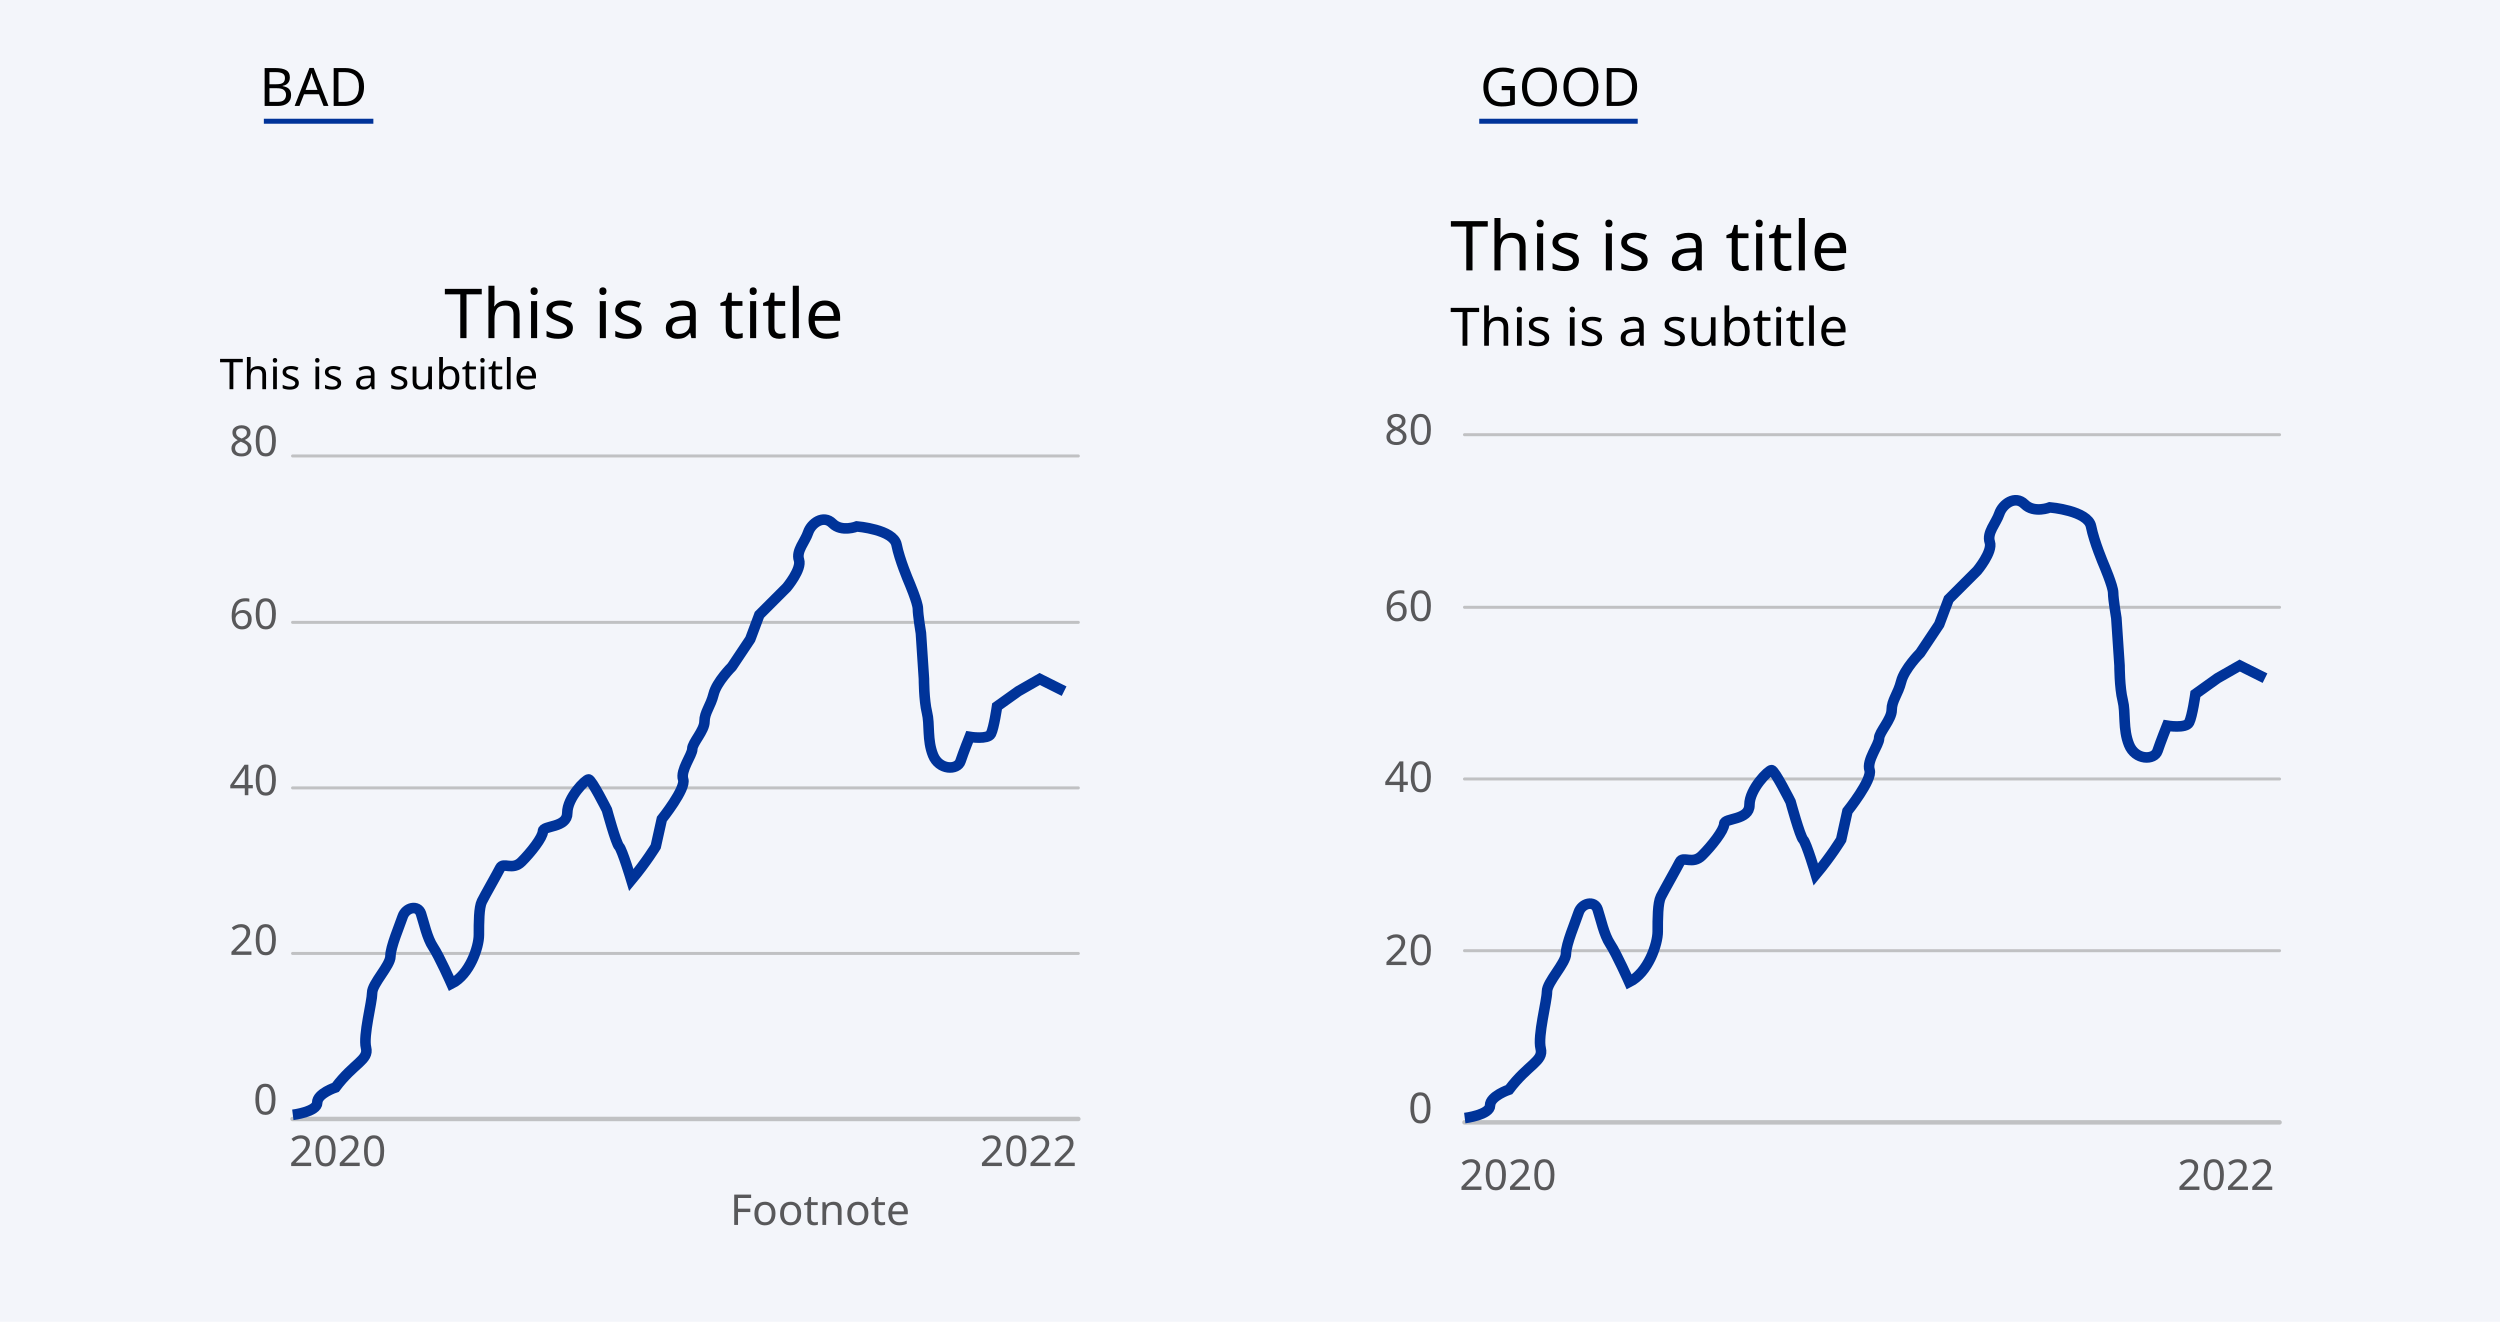
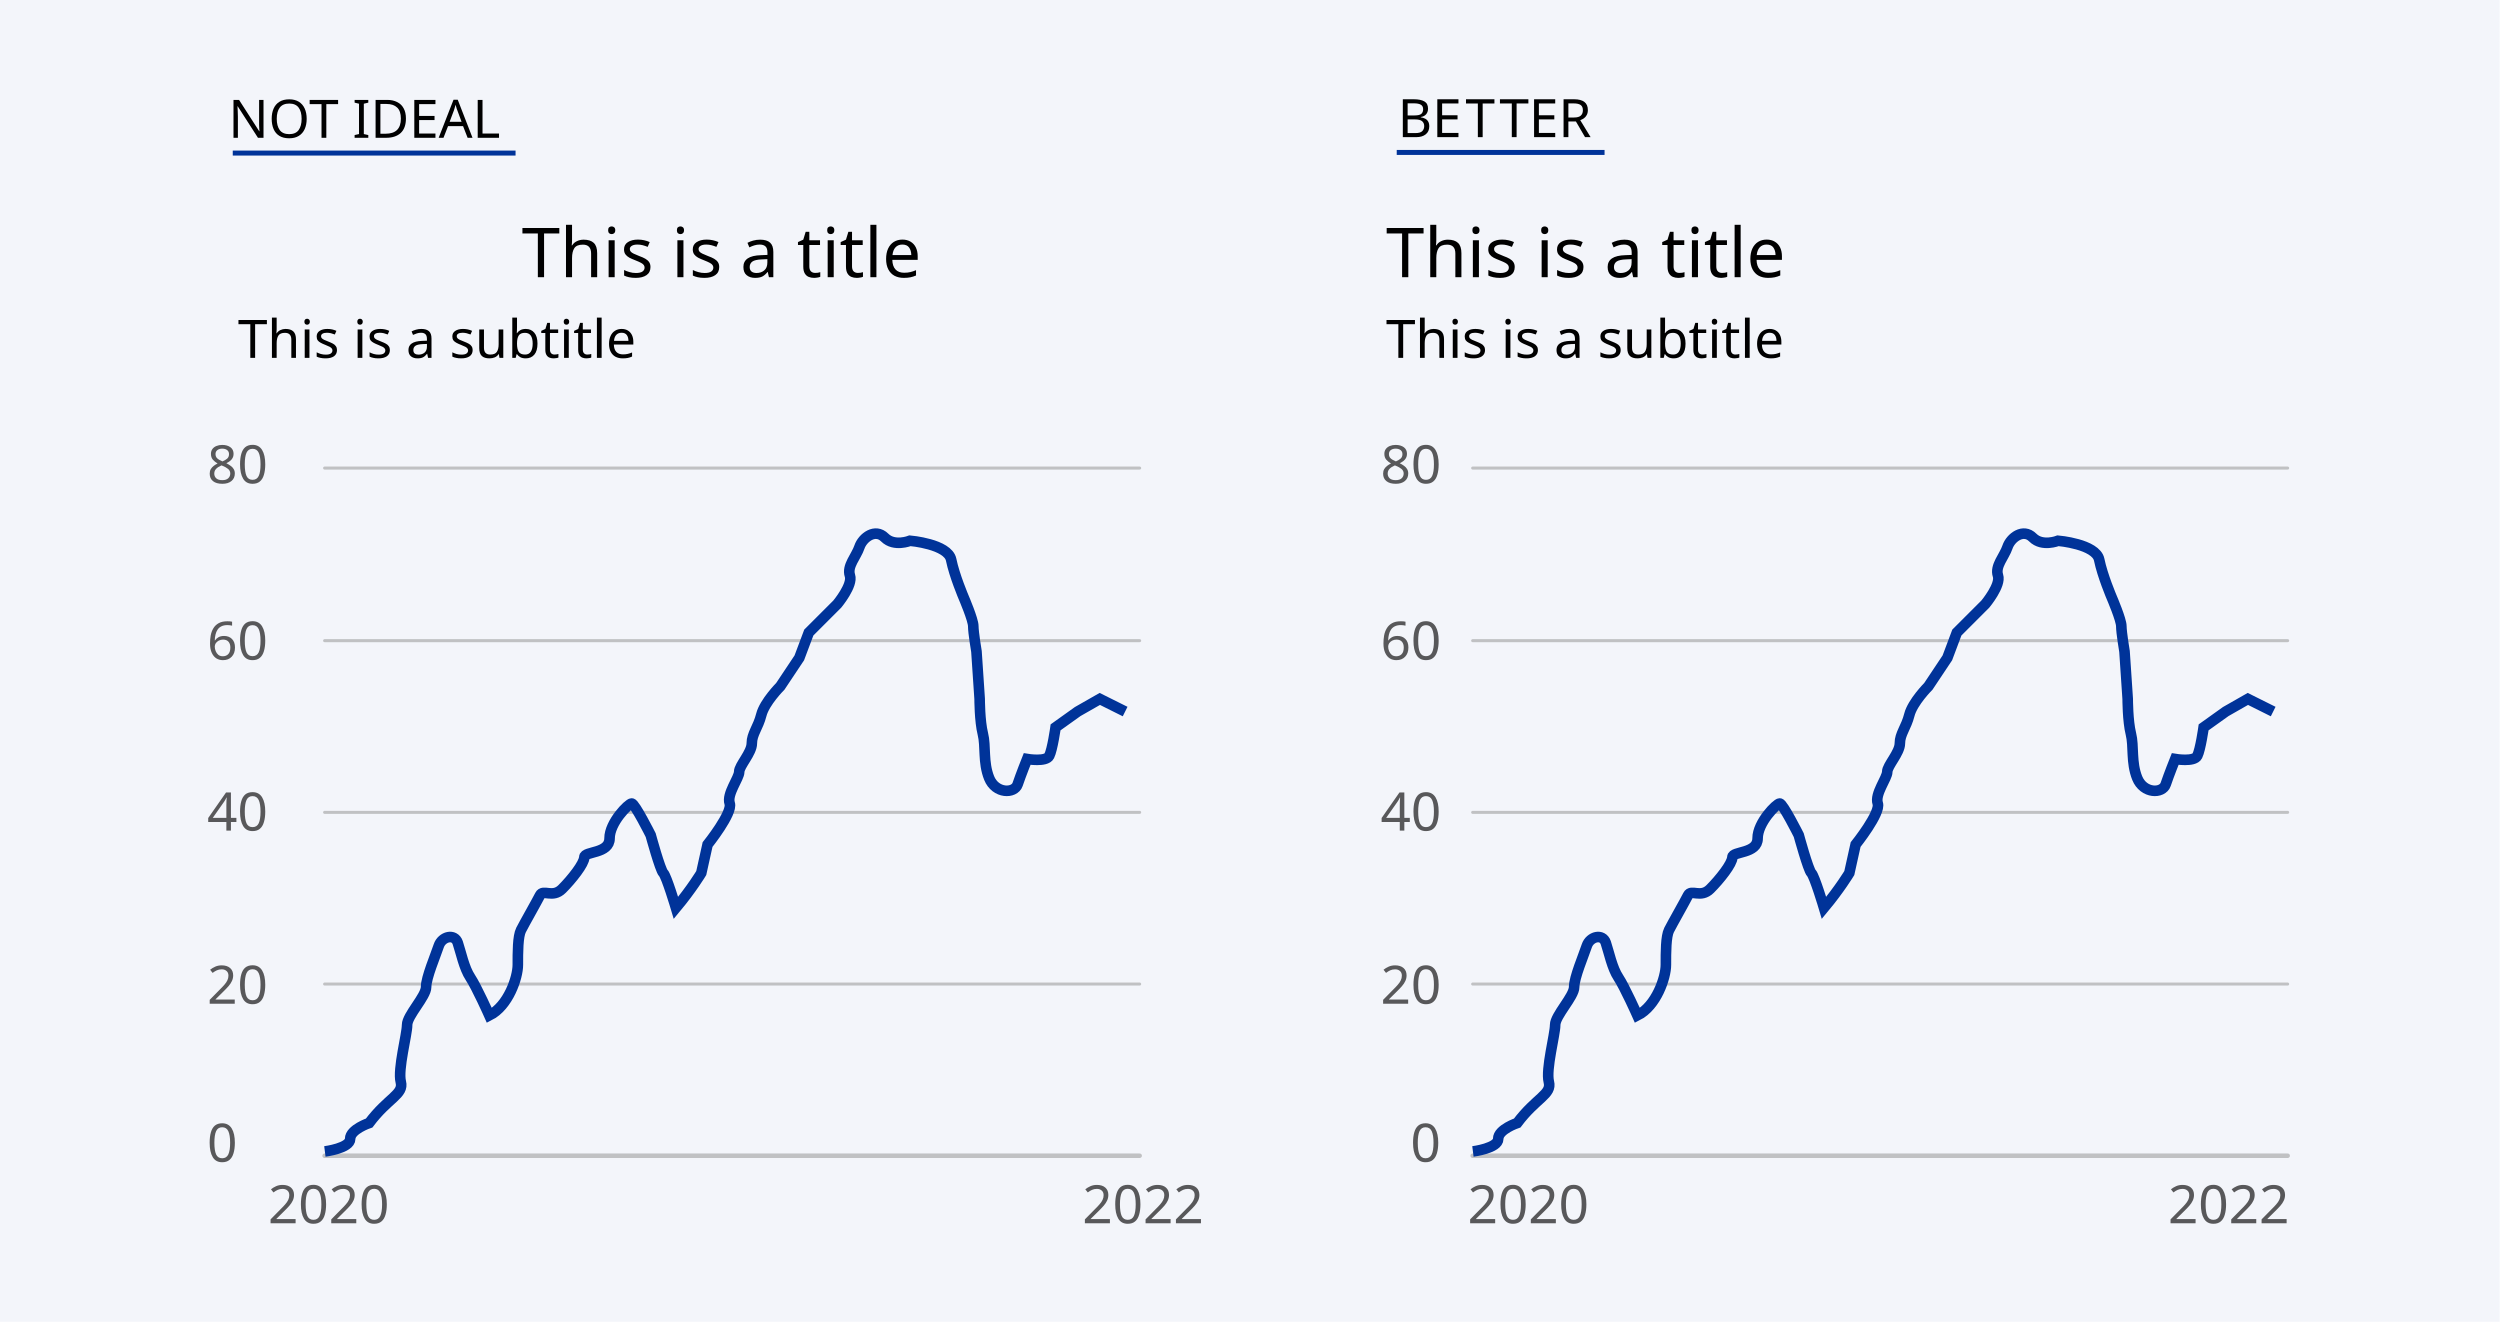
<svg xmlns="http://www.w3.org/2000/svg" viewBox="0 0 471.19 250">
  <g id="Hintergrund">
-     <rect x="-64.05" y="-.88" width="600" height="250" fill="#f3f5fa" />
+     <rect x="-.07" y="-.88" width="471.19" height="250" fill="#f3f5fa" />
  </g>
  <g id="Graphic">
-     <line x1="429.64" y1="211.54" x2="276.02" y2="211.54" fill="none" stroke="#c0c1c3" stroke-linecap="round" stroke-miterlimit="10" stroke-width=".85" />
-     <line x1="429.64" y1="179.18" x2="276.02" y2="179.18" fill="none" stroke="#c0c1c3" stroke-linecap="round" stroke-miterlimit="10" stroke-width=".57" />
-     <line x1="429.64" y1="146.82" x2="276.02" y2="146.82" fill="none" stroke="#c0c1c3" stroke-linecap="round" stroke-miterlimit="10" stroke-width=".57" />
-     <line x1="429.64" y1="114.46" x2="276.02" y2="114.46" fill="none" stroke="#c0c1c3" stroke-linecap="round" stroke-miterlimit="10" stroke-width=".57" />
-     <line x1="429.64" y1="81.93" x2="276.02" y2="81.93" fill="none" stroke="#c0c1c3" stroke-linecap="round" stroke-miterlimit="10" stroke-width=".57" />
+     <line x1="431.17" y1="217.83" x2="277.56" y2="217.83" fill="none" stroke="#c0c1c3" stroke-linecap="round" stroke-miterlimit="10" stroke-width=".85" />
+     <line x1="431.17" y1="185.47" x2="277.56" y2="185.47" fill="none" stroke="#c0c1c3" stroke-linecap="round" stroke-miterlimit="10" stroke-width=".57" />
+     <line x1="431.17" y1="153.11" x2="277.56" y2="153.11" fill="none" stroke="#c0c1c3" stroke-linecap="round" stroke-miterlimit="10" stroke-width=".57" />
+     <line x1="431.17" y1="120.75" x2="277.56" y2="120.75" fill="none" stroke="#c0c1c3" stroke-linecap="round" stroke-miterlimit="10" stroke-width=".57" />
+     <line x1="431.17" y1="88.22" x2="277.56" y2="88.22" fill="none" stroke="#c0c1c3" stroke-linecap="round" stroke-miterlimit="10" stroke-width=".57" />
+     <line x1="214.8" y1="217.83" x2="61.18" y2="217.83" fill="none" stroke="#c0c1c3" stroke-linecap="round" stroke-miterlimit="10" stroke-width=".85" />
+     <line x1="214.8" y1="185.47" x2="61.18" y2="185.47" fill="none" stroke="#c0c1c3" stroke-linecap="round" stroke-miterlimit="10" stroke-width=".57" />
+     <line x1="214.8" y1="153.11" x2="61.18" y2="153.11" fill="none" stroke="#c0c1c3" stroke-linecap="round" stroke-miterlimit="10" stroke-width=".57" />
+     <line x1="214.8" y1="120.75" x2="61.18" y2="120.75" fill="none" stroke="#c0c1c3" stroke-linecap="round" stroke-miterlimit="10" stroke-width=".57" />
+     <line x1="214.8" y1="88.22" x2="61.18" y2="88.22" fill="none" stroke="#c0c1c3" stroke-linecap="round" stroke-miterlimit="10" stroke-width=".57" />
  </g>
  <g id="Text">
-     <text transform="translate(273.33 50.96)" font-family="Ubuntu-Bold, Ubuntu" font-size="13">
+     <rect x="43.87" y="28.38" width="53.3" height=".94" fill="#039" />
+     <text transform="translate(43.04 25.97)" font-family="Ubuntu-Bold, Ubuntu" font-size="10">
+       <tspan x="0" y="0">N</tspan>
+       <tspan x="7.56" y="0" letter-spacing="-.02em">O</tspan>
+       <tspan x="15.23" y="0" letter-spacing="0em">T IDEAL</tspan>
+     </text>
+     <text transform="translate(261.23 52.25)" font-family="Ubuntu-Bold, Ubuntu" font-size="13">
      <tspan x="0" y="0">This is a title</tspan>
    </text>
-     <text transform="translate(273.33 65.16)" font-family="Ubuntu-Regular, Ubuntu" font-size="10">
+     <text transform="translate(261.23 67.45)" font-family="Ubuntu-Regular, Ubuntu" font-size="10">
      <tspan x="0" y="0">This is a subtitle</tspan>
    </text>
-     <text transform="translate(275.06 224.27)" fill="#58585a" font-family="Ubuntu-Regular, Ubuntu" font-size="8">
+     <text transform="translate(276.6 230.56)" fill="#58585a" font-family="Ubuntu-Regular, Ubuntu" font-size="10">
      <tspan x="0" y="0">2020</tspan>
    </text>
-     <text transform="translate(410.38 224.27)" fill="#58585a" font-family="Ubuntu-Regular, Ubuntu" font-size="8">
+     <text transform="translate(408.61 230.56)" fill="#58585a" font-family="Ubuntu-Regular, Ubuntu" font-size="10">
      <tspan x="0" y="0">2022</tspan>
    </text>
-     <text transform="translate(260.92 117.04)" fill="#58585a" font-family="Ubuntu-Regular, Ubuntu" font-size="8">
+     <text transform="translate(260.2 124.33)" fill="#58585a" font-family="Ubuntu-Regular, Ubuntu" font-size="10">
      <tspan x="0" y="0">60</tspan>
    </text>
-     <text transform="translate(260.92 83.8)" fill="#58585a" font-family="Ubuntu-Regular, Ubuntu" font-size="8">
+     <text transform="translate(260.2 91.09)" fill="#58585a" font-family="Ubuntu-Regular, Ubuntu" font-size="10">
      <tspan x="0" y="0">80</tspan>
    </text>
-     <text transform="translate(260.92 149.26)" fill="#58585a" font-family="Ubuntu-Regular, Ubuntu" font-size="8">
+     <text transform="translate(260.2 156.55)" fill="#58585a" font-family="Ubuntu-Regular, Ubuntu" font-size="10">
      <tspan x="0" y="0">40</tspan>
    </text>
-     <text transform="translate(260.92 181.89)" fill="#58585a" font-family="Ubuntu-Regular, Ubuntu" font-size="8">
+     <text transform="translate(260.2 189.18)" fill="#58585a" font-family="Ubuntu-Regular, Ubuntu" font-size="10">
      <tspan x="0" y="0">20</tspan>
    </text>
-     <text transform="translate(265.43 211.67)" fill="#58585a" font-family="Ubuntu-Regular, Ubuntu" font-size="8">
+     <text transform="translate(265.84 218.96)" fill="#58585a" font-family="Ubuntu-Regular, Ubuntu" font-size="10">
      <tspan x="0" y="0">0</tspan>
    </text>
-     <path d="M276.07,210.73s4.77-.6,4.77-2.38,3.58-2.98,3.58-2.98c3.58-4.77,6.56-5.37,5.96-7.75-.6-2.38,1.19-8.94,1.19-10.73s3.58-5.37,3.58-7.15,1.79-5.96,2.38-7.75,2.98-2.38,3.58-.6c.6,1.79,1.19,4.77,2.38,6.56s3.58,7.15,3.58,7.15c3.58-1.79,5.37-7.15,5.37-9.54s0-5.37,.6-6.56,2.98-5.37,3.58-6.56c.6-1.19,2.38,.6,4.17-1.19,1.79-1.79,4.17-4.77,4.17-5.96s4.77-.6,4.77-3.58,3.58-6.56,4.17-6.56,3.58,5.96,3.58,5.96c0,0,1.79,6.56,2.38,7.15,.6,.6,2.38,6.56,2.38,6.56,2.98-3.58,4.77-6.56,4.77-6.56l1.19-5.37s4.77-5.96,4.17-7.75,1.79-4.77,1.79-5.96,2.38-3.58,2.38-5.37,1.19-2.98,1.79-5.37c.6-2.38,3.58-5.37,3.58-5.37l3.58-5.37,1.79-4.77,5.37-5.37s2.98-3.58,2.38-5.37,1.19-3.58,1.79-5.37,2.98-3.58,4.77-1.79c1.79,1.79,4.77,.6,4.77,.6,0,0,7.15,.6,7.75,3.58,.6,2.98,2.38,7.15,2.38,7.15,0,0,1.79,4.17,1.79,5.37s.6,4.77,.6,4.77l.6,8.94s0,4.17,.6,6.56c.6,2.38,0,5.37,1.19,8.35s4.77,2.98,5.37,1.19c.6-1.79,1.79-4.77,1.79-4.77,0,0,3.58,.6,4.17-.6,.6-1.19,1.19-5.37,1.19-5.37l4.17-2.98,4.17-2.38,4.77,2.38" fill="none" stroke="#039" stroke-miterlimit="10" stroke-width="2" />
-     <rect x="278.8" y="22.38" width="29.87" height=".94" fill="#039" />
-     <rect x="49.73" y="22.38" width="20.64" height=".94" fill="#039" />
-     <text transform="translate(278.97 19.97)" font-family="Ubuntu-Bold, Ubuntu" font-size="10">
-       <tspan x="0" y="0">GOOD</tspan>
-     </text>
-     <text transform="translate(48.91 19.97)" font-family="Ubuntu-Bold, Ubuntu" font-size="10">
-       <tspan x="0" y="0" letter-spacing="0em">B</tspan>
-       <tspan x="6.62" y="0">AD</tspan>
-     </text>
-     <line x1="203.24" y1="210.9" x2="55.14" y2="210.9" fill="none" stroke="#c0c1c3" stroke-linecap="round" stroke-miterlimit="10" stroke-width=".85" />
-     <line x1="203.24" y1="179.7" x2="55.14" y2="179.7" fill="none" stroke="#c0c1c3" stroke-linecap="round" stroke-miterlimit="10" stroke-width=".57" />
-     <line x1="203.24" y1="148.5" x2="55.14" y2="148.5" fill="none" stroke="#c0c1c3" stroke-linecap="round" stroke-miterlimit="10" stroke-width=".57" />
-     <line x1="203.24" y1="117.3" x2="55.14" y2="117.3" fill="none" stroke="#c0c1c3" stroke-linecap="round" stroke-miterlimit="10" stroke-width=".57" />
-     <line x1="203.24" y1="85.94" x2="55.14" y2="85.94" fill="none" stroke="#c0c1c3" stroke-linecap="round" stroke-miterlimit="10" stroke-width=".57" />
-     <text transform="translate(83.72 63.73)" font-family="Ubuntu-Bold, Ubuntu" font-size="13">
+     <path d="M277.61,217.02s4.77-.6,4.77-2.38,3.58-2.98,3.58-2.98c3.58-4.77,6.56-5.37,5.96-7.75-.6-2.38,1.19-8.94,1.19-10.73s3.58-5.37,3.58-7.15,1.79-5.96,2.38-7.75,2.98-2.38,3.58-.6c.6,1.79,1.19,4.77,2.38,6.56s3.58,7.15,3.58,7.15c3.58-1.79,5.37-7.15,5.37-9.54s0-5.37,.6-6.56,2.98-5.37,3.58-6.56c.6-1.19,2.38,.6,4.17-1.19,1.79-1.79,4.17-4.77,4.17-5.96s4.77-.6,4.77-3.58,3.58-6.56,4.17-6.56,3.58,5.96,3.58,5.96c0,0,1.79,6.56,2.38,7.15,.6,.6,2.38,6.56,2.38,6.56,2.98-3.58,4.77-6.56,4.77-6.56l1.19-5.37s4.77-5.96,4.17-7.75c-.6-1.79,1.79-4.77,1.79-5.96s2.38-3.58,2.38-5.37,1.19-2.98,1.79-5.37c.6-2.38,3.58-5.37,3.58-5.37l3.58-5.37,1.79-4.77,5.37-5.37s2.98-3.58,2.38-5.37,1.19-3.58,1.79-5.37,2.98-3.58,4.77-1.79c1.79,1.79,4.77,.6,4.77,.6,0,0,7.15,.6,7.75,3.58,.6,2.98,2.38,7.15,2.38,7.15,0,0,1.79,4.17,1.79,5.37s.6,4.77,.6,4.77l.6,8.94s0,4.17,.6,6.56c.6,2.38,0,5.37,1.19,8.35s4.77,2.98,5.37,1.19c.6-1.79,1.79-4.77,1.79-4.77,0,0,3.58,.6,4.17-.6,.6-1.19,1.19-5.37,1.19-5.37l4.17-2.98,4.17-2.38,4.77,2.38" fill="none" stroke="#039" stroke-miterlimit="10" stroke-width="2" />
+     <text transform="translate(98.34 52.25)" font-family="Ubuntu-Bold, Ubuntu" font-size="13">
      <tspan x="0" y="0">This is a title</tspan>
    </text>
-     <text transform="translate(41.4 73.36)" font-family="Ubuntu-Regular, Ubuntu" font-size="8">
+     <text transform="translate(44.85 67.45)" font-family="Ubuntu-Regular, Ubuntu" font-size="10">
      <tspan x="0" y="0">This is a subtitle</tspan>
    </text>
-     <text transform="translate(137.6 230.87)" fill="#58585a" font-family="Ubuntu-Light, Ubuntu" font-size="8">
-       <tspan x="0" y="0">Footnote</tspan>
-     </text>
-     <text transform="translate(54.49 219.77)" fill="#58585a" font-family="Ubuntu-Regular, Ubuntu" font-size="8">
+     <text transform="translate(50.51 230.56)" fill="#58585a" font-family="Ubuntu-Regular, Ubuntu" font-size="10">
      <tspan x="0" y="0">2020</tspan>
    </text>
-     <text transform="translate(184.68 219.77)" fill="#58585a" font-family="Ubuntu-Regular, Ubuntu" font-size="8">
+     <text transform="translate(203.99 230.56)" fill="#58585a" font-family="Ubuntu-Regular, Ubuntu" font-size="10">
      <tspan x="0" y="0">2022</tspan>
    </text>
-     <text transform="translate(43.23 118.55)" fill="#58585a" font-family="Ubuntu-Regular, Ubuntu" font-size="8">
+     <text transform="translate(39.04 124.33)" fill="#58585a" font-family="Ubuntu-Regular, Ubuntu" font-size="10">
      <tspan x="0" y="0">60</tspan>
    </text>
-     <text transform="translate(43.23 85.95)" fill="#58585a" font-family="Ubuntu-Regular, Ubuntu" font-size="8">
+     <text transform="translate(39.04 91.09)" fill="#58585a" font-family="Ubuntu-Regular, Ubuntu" font-size="10">
      <tspan x="0" y="0">80</tspan>
    </text>
-     <text transform="translate(43.23 149.88)" fill="#58585a" font-family="Ubuntu-Regular, Ubuntu" font-size="8">
+     <text transform="translate(39.04 156.55)" fill="#58585a" font-family="Ubuntu-Regular, Ubuntu" font-size="10">
      <tspan x="0" y="0">40</tspan>
    </text>
-     <text transform="translate(43.23 179.97)" fill="#58585a" font-family="Ubuntu-Regular, Ubuntu" font-size="8">
+     <text transform="translate(39.04 189.18)" fill="#58585a" font-family="Ubuntu-Regular, Ubuntu" font-size="10">
      <tspan x="0" y="0">20</tspan>
    </text>
-     <text transform="translate(47.74 210.05)" fill="#58585a" font-family="Ubuntu-Regular, Ubuntu" font-size="8">
+     <text transform="translate(39.03 218.96)" fill="#58585a" font-family="Ubuntu-Regular, Ubuntu" font-size="10">
      <tspan x="0" y="0">0</tspan>
    </text>
-     <path d="M55.19,210.12s4.6-.57,4.6-2.3,3.45-2.87,3.45-2.87c3.45-4.6,6.32-5.17,5.75-7.47s1.15-8.62,1.15-10.35,3.45-5.17,3.45-6.9,1.72-5.75,2.3-7.47,2.87-2.3,3.45-.57c.57,1.72,1.15,4.6,2.3,6.32s3.45,6.9,3.45,6.9c3.45-1.72,5.17-6.9,5.17-9.2s0-5.17,.57-6.32,2.87-5.17,3.45-6.32,2.3,.57,4.02-1.15,4.02-4.6,4.02-5.75,4.6-.57,4.6-3.45,3.45-6.32,4.02-6.32,3.45,5.75,3.45,5.75c0,0,1.72,6.32,2.3,6.9,.57,.57,2.3,6.32,2.3,6.32,2.87-3.45,4.6-6.32,4.6-6.32l1.15-5.17s4.6-5.75,4.02-7.47c-.57-1.72,1.72-4.6,1.72-5.75s2.3-3.45,2.3-5.17,1.15-2.87,1.72-5.17c.57-2.3,3.45-5.17,3.45-5.17l3.45-5.17,1.72-4.6,5.17-5.17s2.87-3.45,2.3-5.17c-.57-1.72,1.15-3.45,1.72-5.17s2.87-3.45,4.6-1.72c1.72,1.72,4.6,.57,4.6,.57,0,0,6.9,.57,7.47,3.45,.57,2.87,2.3,6.9,2.3,6.9,0,0,1.72,4.02,1.72,5.17s.57,4.6,.57,4.6l.57,8.62s0,4.02,.57,6.32c.57,2.3,0,5.17,1.15,8.05,1.15,2.87,4.6,2.87,5.17,1.15s1.72-4.6,1.72-4.6c0,0,3.45,.57,4.02-.57s1.15-5.17,1.15-5.17l4.02-2.87,4.02-2.3,4.6,2.3" fill="none" stroke="#039" stroke-miterlimit="10" stroke-width="2" />
+     <path d="M61.23,217.02s4.77-.6,4.77-2.38,3.58-2.98,3.58-2.98c3.58-4.77,6.56-5.37,5.96-7.75-.6-2.38,1.19-8.94,1.19-10.73s3.58-5.37,3.58-7.15,1.79-5.96,2.38-7.75,2.98-2.38,3.58-.6c.6,1.79,1.19,4.77,2.38,6.56s3.58,7.15,3.58,7.15c3.58-1.79,5.37-7.15,5.37-9.54s0-5.37,.6-6.56,2.98-5.37,3.58-6.56c.6-1.19,2.38,.6,4.17-1.19,1.79-1.79,4.17-4.77,4.17-5.96s4.77-.6,4.77-3.58,3.58-6.56,4.17-6.56,3.58,5.96,3.58,5.96c0,0,1.79,6.56,2.38,7.15,.6,.6,2.38,6.56,2.38,6.56,2.98-3.58,4.77-6.56,4.77-6.56l1.19-5.37s4.77-5.96,4.17-7.75c-.6-1.79,1.79-4.77,1.79-5.96s2.38-3.58,2.38-5.37,1.19-2.98,1.79-5.37c.6-2.38,3.58-5.37,3.58-5.37l3.58-5.37,1.79-4.77,5.37-5.37s2.98-3.58,2.38-5.37,1.19-3.58,1.79-5.37,2.98-3.58,4.77-1.79c1.79,1.79,4.77,.6,4.77,.6,0,0,7.15,.6,7.75,3.58,.6,2.98,2.38,7.15,2.38,7.15,0,0,1.79,4.17,1.79,5.37s.6,4.77,.6,4.77l.6,8.94s0,4.17,.6,6.56c.6,2.38,0,5.37,1.19,8.35s4.77,2.98,5.37,1.19c.6-1.79,1.79-4.77,1.79-4.77,0,0,3.58,.6,4.17-.6,.6-1.19,1.19-5.37,1.19-5.37l4.17-2.98,4.17-2.38,4.77,2.38" fill="none" stroke="#039" stroke-miterlimit="10" stroke-width="2" />
+     <rect x="263.25" y="28.26" width="39.17" height=".94" fill="#039" />
+     <text transform="translate(263.43 25.85)" font-family="Ubuntu-Bold, Ubuntu" font-size="10">
+       <tspan x="0" y="0">BE</tspan>
+       <tspan x="12.78" y="0" letter-spacing=".03em">T</tspan>
+       <tspan x="19.18" y="0">TER</tspan>
+     </text>
  </g>
</svg>
